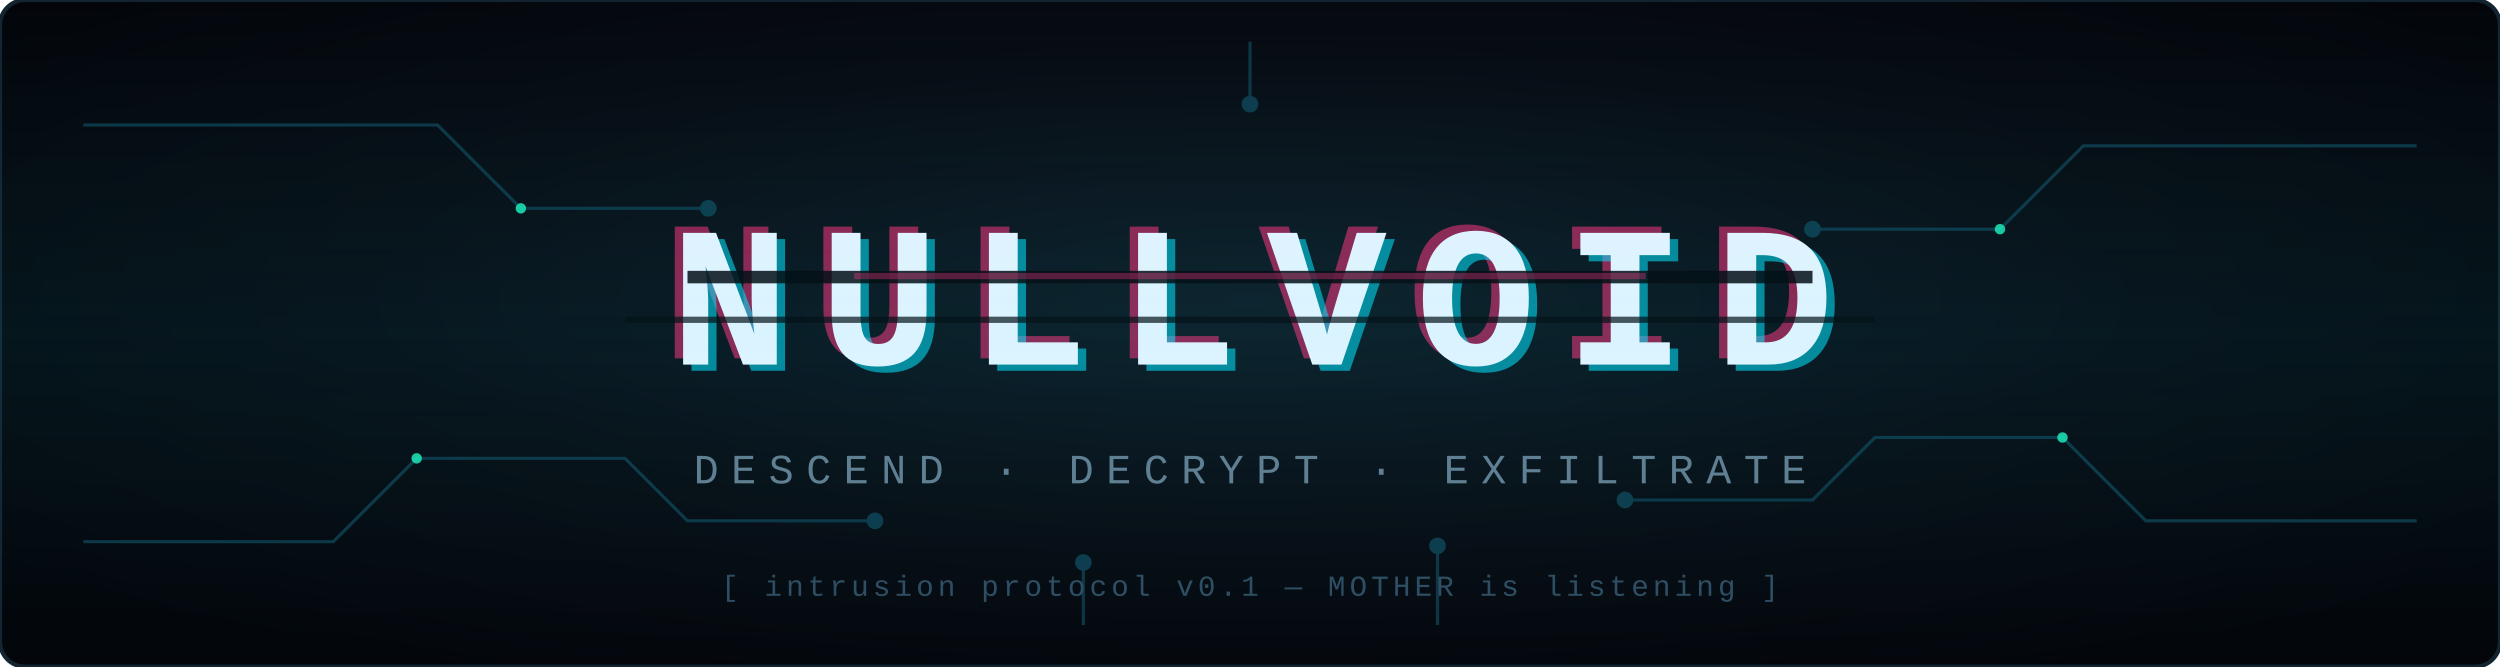
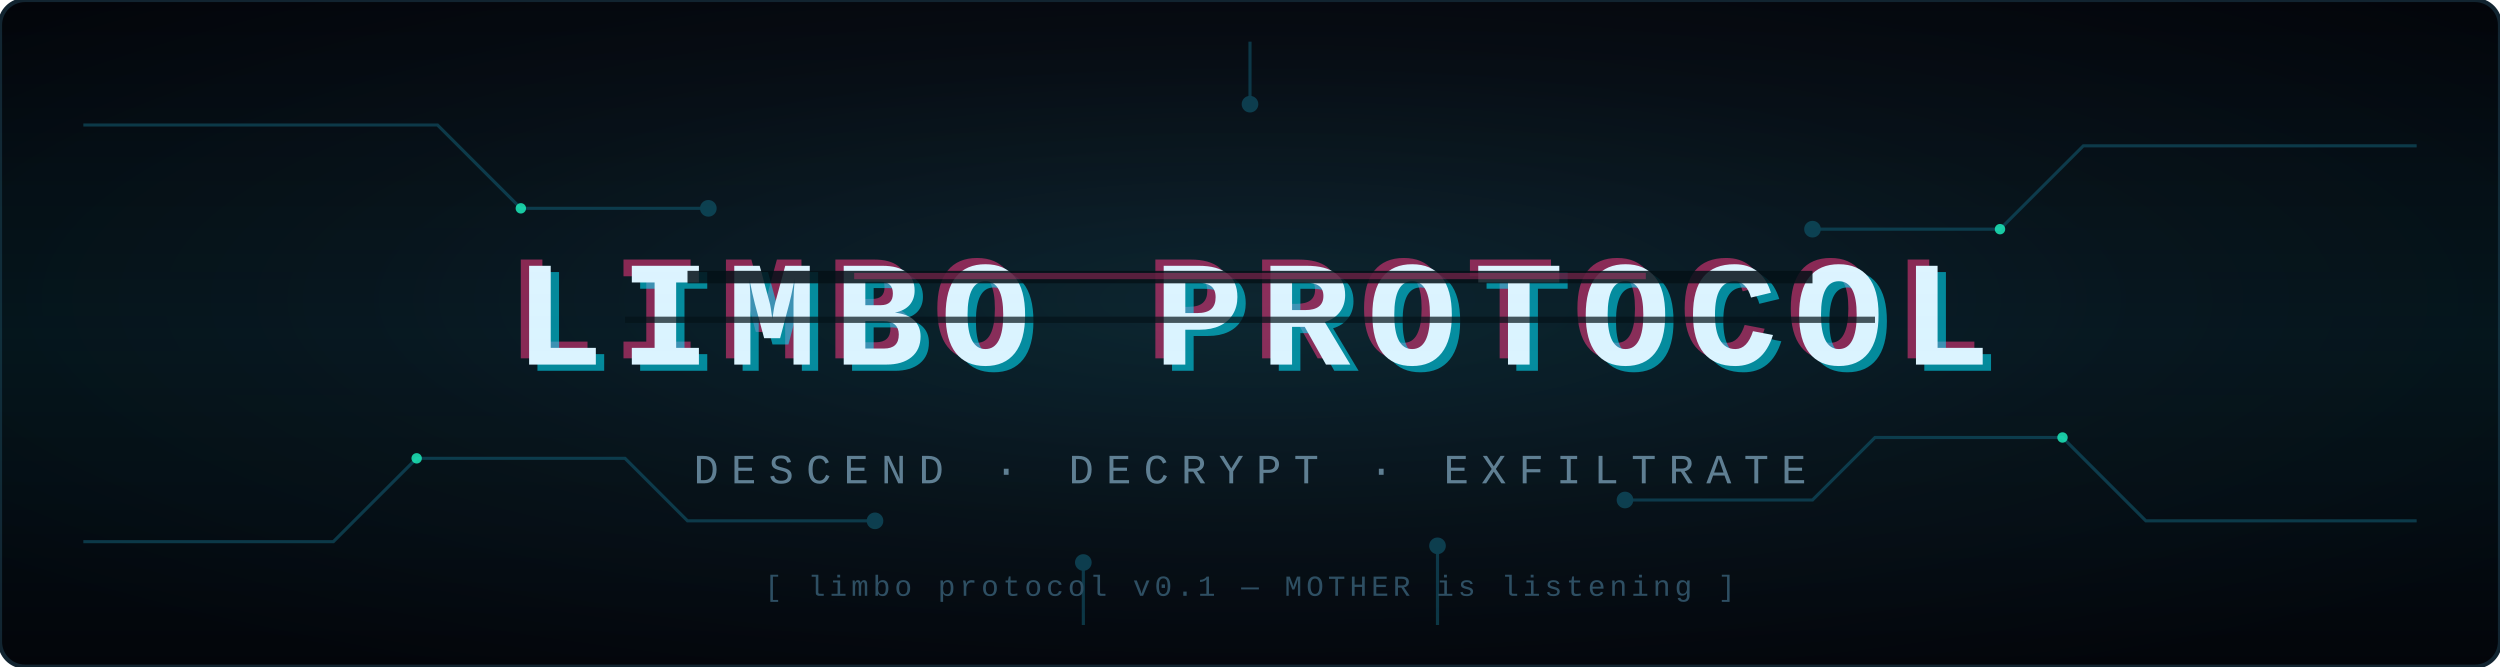
- <svg xmlns="http://www.w3.org/2000/svg" width="1200" height="320" viewBox="0 0 1200 320" role="img" aria-label="NULLVOID">
+ <svg xmlns="http://www.w3.org/2000/svg" width="1200" height="320" viewBox="0 0 1200 320" role="img" aria-label="LIMBO PROTOCOL">
  <defs>
    <radialGradient id="glow" cx="50%" cy="45%" r="65%">
      <stop offset="0%" stop-color="#0e1a24" />
      <stop offset="55%" stop-color="#070b12" />
      <stop offset="100%" stop-color="#03050a" />
    </radialGradient>
    <linearGradient id="scan" x1="0" y1="0" x2="0" y2="1">
      <stop offset="0%" stop-color="#00e5ff" stop-opacity="0" />
      <stop offset="50%" stop-color="#00e5ff" stop-opacity="0.06" />
      <stop offset="100%" stop-color="#00e5ff" stop-opacity="0" />
    </linearGradient>
  </defs>
  <rect width="1200" height="320" rx="12" fill="url(#glow)" />
  <rect width="1200" height="320" rx="12" fill="none" stroke="#122430" stroke-width="2" />
  <g stroke="#0d3a4a" stroke-width="1.5" fill="none" opacity="0.9">
    <path d="M40 60 H210 L250 100 H340" />
    <path d="M40 260 H160 L200 220 H300 L330 250 H420" />
    <path d="M1160 70 H1000 L960 110 H870" />
    <path d="M1160 250 H1030 L990 210 H900 L870 240 H780" />
    <path d="M600 20 V50" />
    <path d="M520 300 V270" />
    <path d="M690 300 V262" />
  </g>
  <g fill="#0d3a4a">
    <circle cx="340" cy="100" r="4" />
    <circle cx="420" cy="250" r="4" />
    <circle cx="870" cy="110" r="4" />
    <circle cx="780" cy="240" r="4" />
    <circle cx="600" cy="50" r="4" />
    <circle cx="520" cy="270" r="4" />
    <circle cx="690" cy="262" r="4" />
  </g>
  <g fill="#1de9b6" opacity="0.85">
    <circle cx="250" cy="100" r="2.5" />
    <circle cx="200" cy="220" r="2.5" />
    <circle cx="960" cy="110" r="2.5" />
    <circle cx="990" cy="210" r="2.5" />
  </g>
-   <g font-family="'Courier New', Courier, monospace" font-weight="bold" font-size="96" letter-spacing="14" text-anchor="middle">
-     <text x="597" y="172" fill="#ff2d78" opacity="0.55">NULLVOID</text>
-     <text x="605" y="178" fill="#00e5ff" opacity="0.55">NULLVOID</text>
-     <text x="601" y="175" fill="#e8f4ff">NULLVOID</text>
+   <g font-family="'Courier New', Courier, monospace" font-weight="bold" font-size="72" letter-spacing="8" text-anchor="middle">
+     <text x="597" y="172" fill="#ff2d78" opacity="0.55">LIMBO PROTOCOL</text>
+     <text x="605" y="178" fill="#00e5ff" opacity="0.55">LIMBO PROTOCOL</text>
+     <text x="601" y="175" fill="#e8f4ff">LIMBO PROTOCOL</text>
  </g>
  <rect x="330" y="130" width="540" height="6" fill="#03050a" opacity="0.85" />
  <rect x="410" y="131" width="380" height="3" fill="#ff2d78" opacity="0.35" />
  <rect x="300" y="152" width="600" height="3" fill="#03050a" opacity="0.7" />
  <rect width="1200" height="320" rx="12" fill="url(#scan)" />
  <g font-family="'Courier New', Courier, monospace" font-size="20" letter-spacing="6" text-anchor="middle">
    <text x="600" y="232" fill="#5f7f93">DESCEND · DECRYPT · EXFILTRATE</text>
  </g>
  <g font-family="'Courier New', Courier, monospace" font-size="14" letter-spacing="2" text-anchor="middle">
-     <text x="600" y="286" fill="#2e4f63">[ intrusion protocol v0.1 — MOTHER is listening ]</text>
+     <text x="600" y="286" fill="#2e4f63">[ limbo protocol v0.1 — MOTHER is listening ]</text>
  </g>
</svg>
